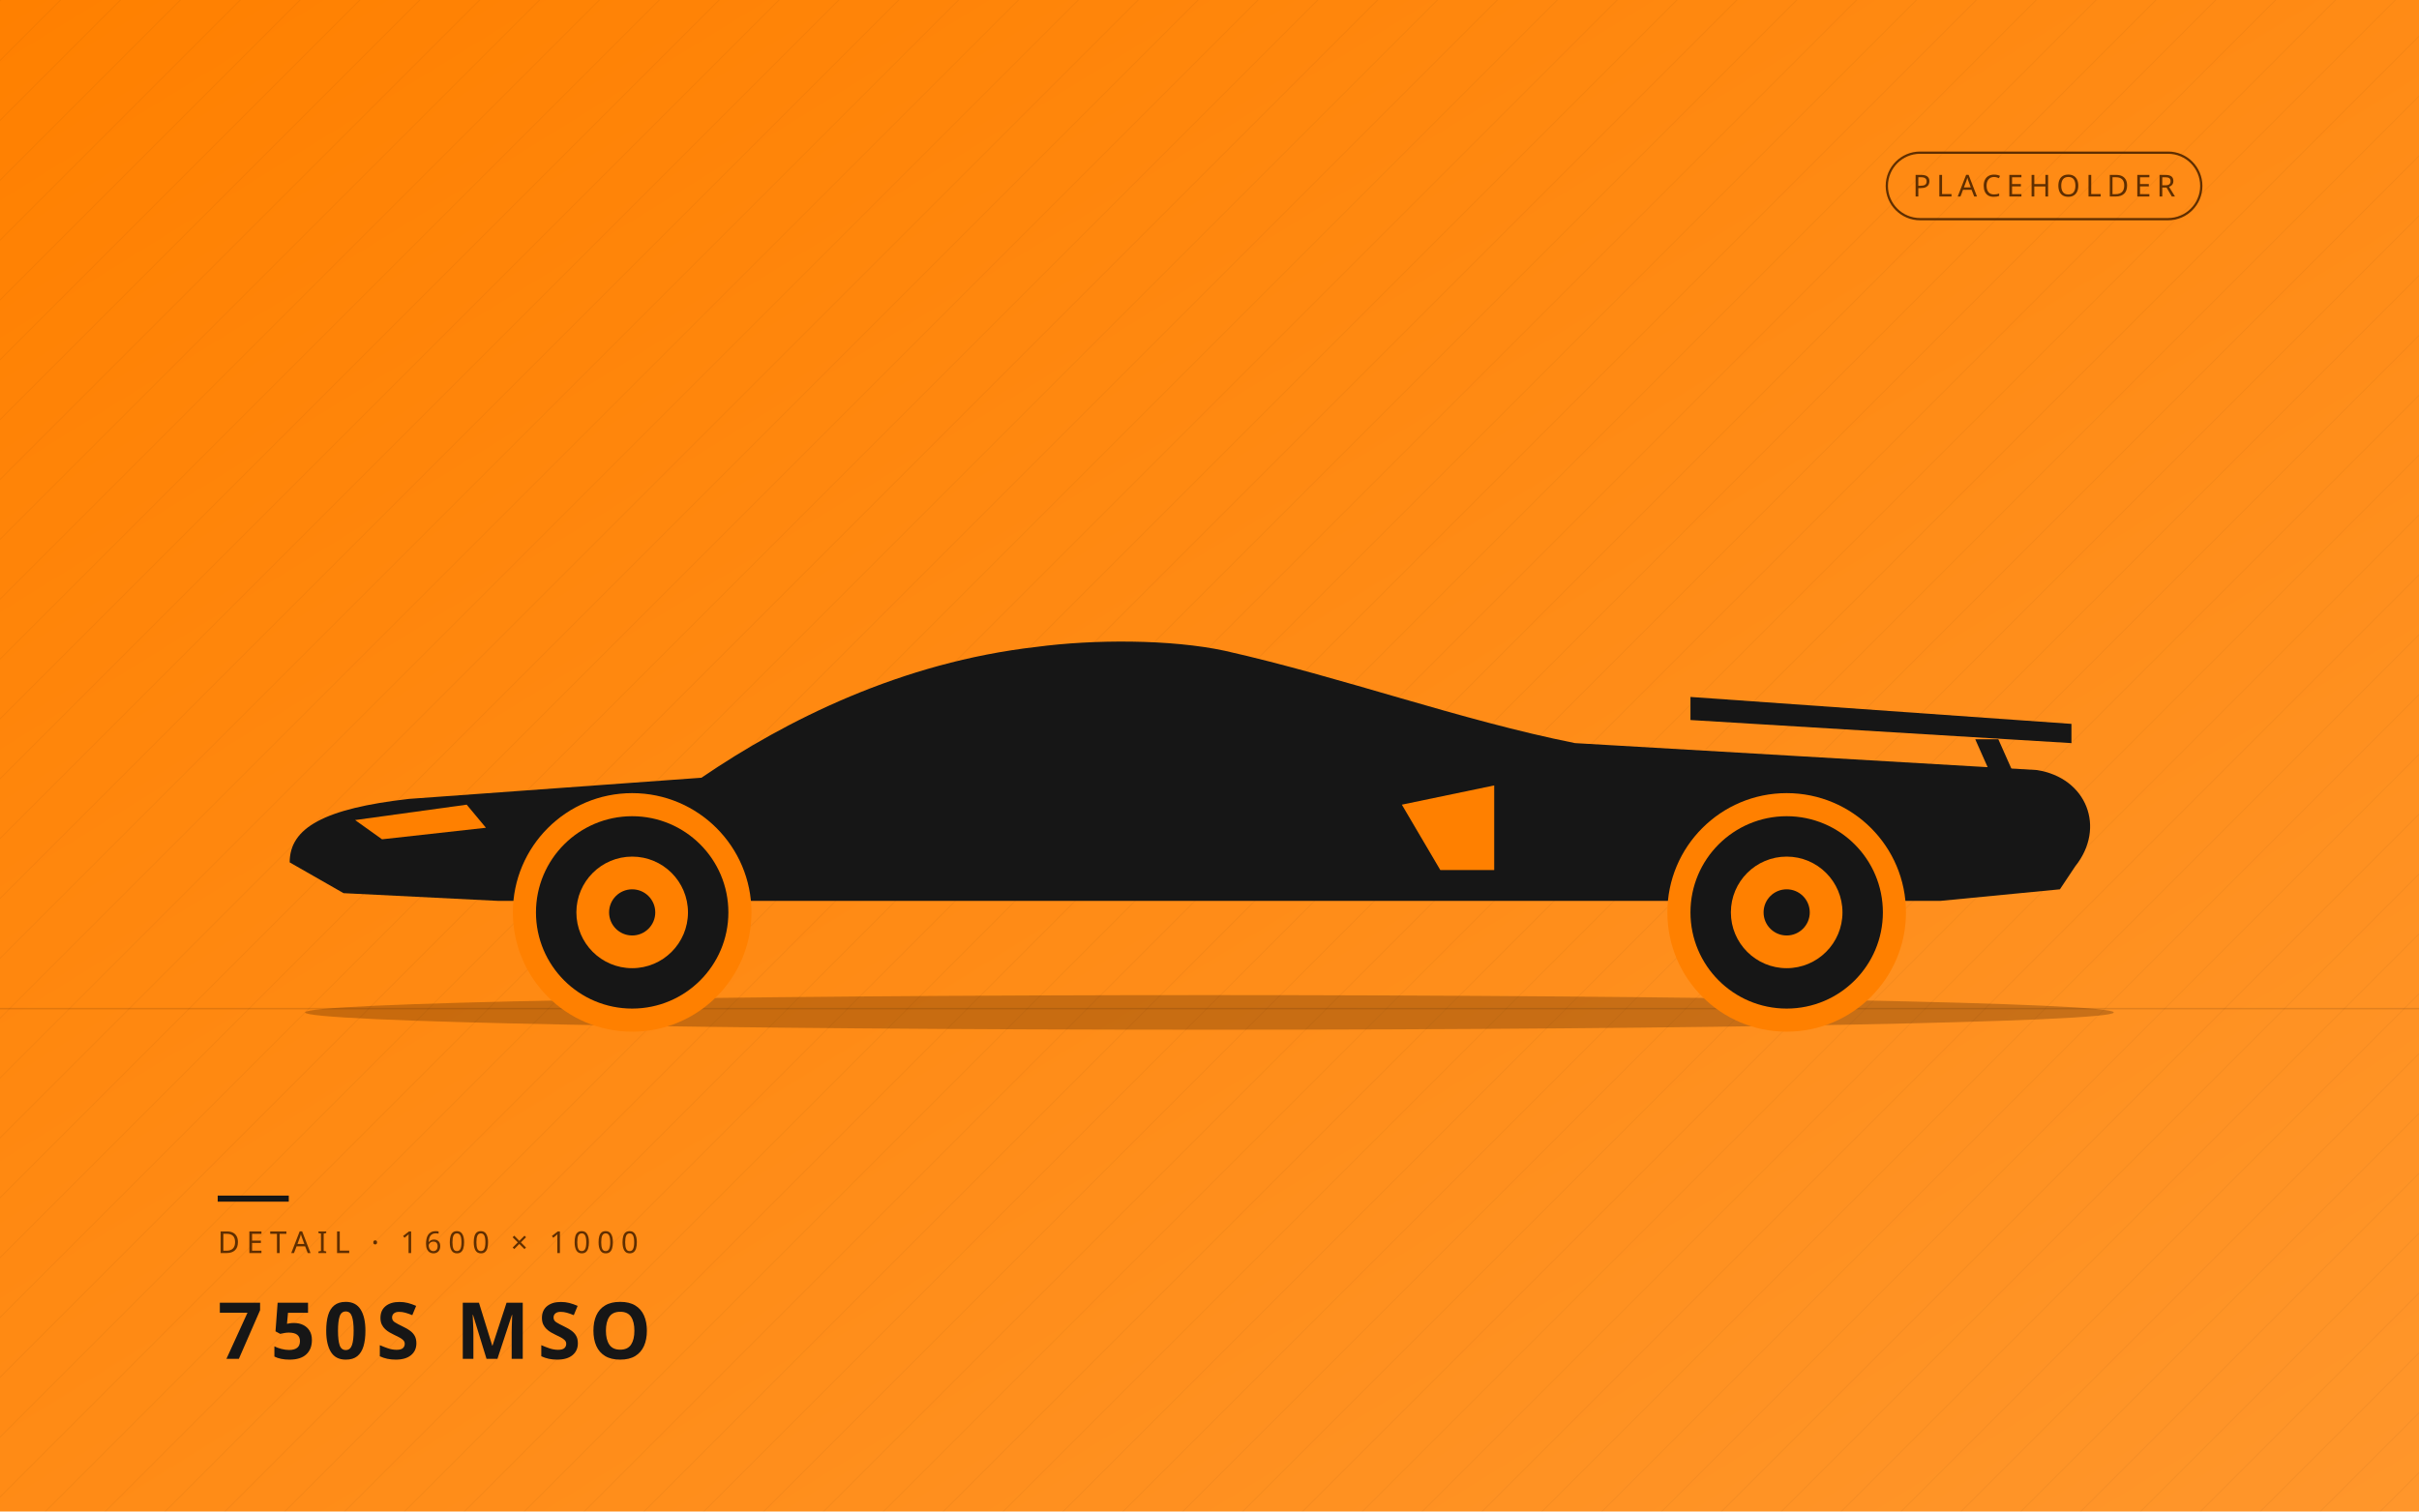
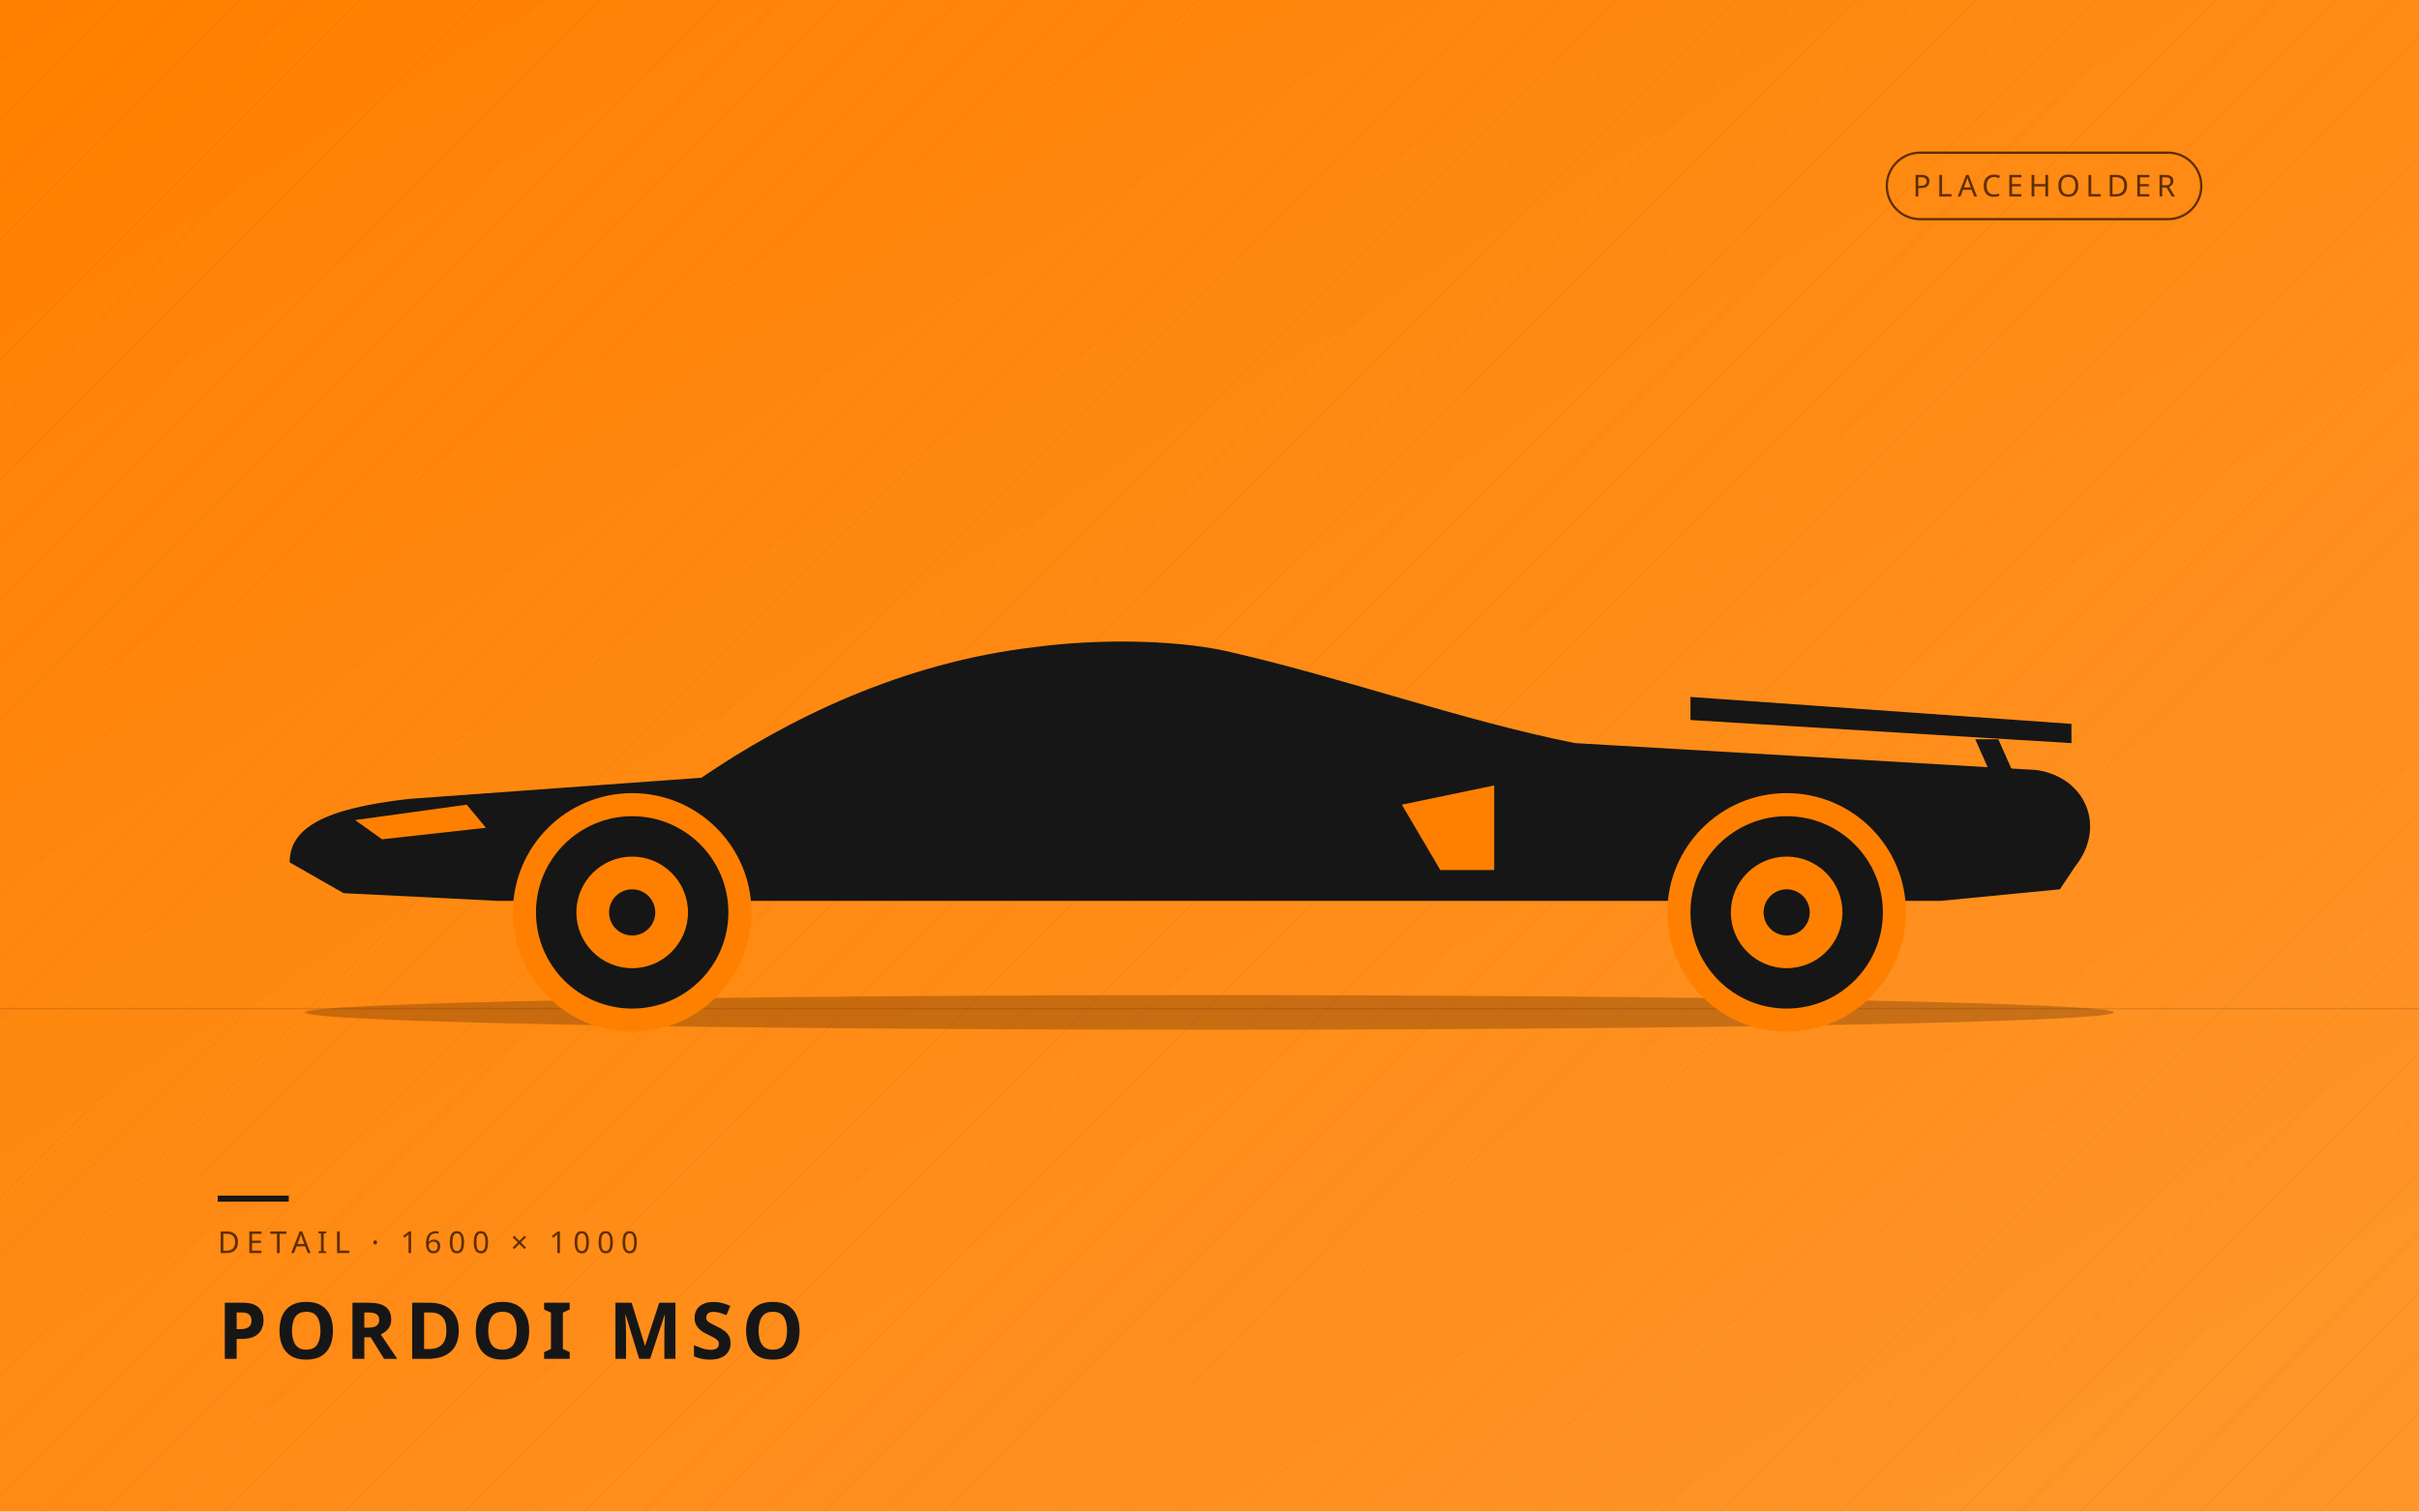
- <svg xmlns="http://www.w3.org/2000/svg" width="1600" height="1000" viewBox="0 0 1600 1000" role="img" aria-label="750S MSO placeholder">
+ <svg xmlns="http://www.w3.org/2000/svg" width="1600" height="1000" viewBox="0 0 1600 1000" role="img" aria-label="Pordoi MSO placeholder">
  <defs>
    <linearGradient id="g-img-750s-mso" x1="0" y1="0" x2="1" y2="1">
      <stop offset="0" stop-color="#ff8000" />
      <stop offset="1" stop-color="#ff962b" />
    </linearGradient>
    <pattern id="t-img-750s-mso" width="28" height="28" patternUnits="userSpaceOnUse" patternTransform="rotate(45)">
      <line x1="0" y1="0" x2="0" y2="28" stroke="#000000" stroke-width="1" stroke-opacity="0.05" />
    </pattern>
  </defs>
  <rect width="1600" height="1000" fill="url(#g-img-750s-mso)" />
  <rect width="1600" height="1000" fill="url(#t-img-750s-mso)" />
  <line x1="0" y1="667.3" x2="1600" y2="667.3" stroke="#000000" stroke-opacity="0.12" stroke-width="1" />
  <g transform="translate(163.6 260) scale(1.2727)">
    <ellipse cx="500" cy="322" rx="470" ry="9" fill="#3a1a00" opacity="0.28" />
    <path d="M22 244C22 226 40 216 84 211L236 200C280 170 340 140 410 132C440 128 480 128 508 134C570 148 630 170 690 182L930 196C956 200 966 226 950 246L942 258L880 264L130 264L50 260Z" fill="#161616" />
    <path d="M750 158L948 172L948 182L750 170Z M898 180L910 180L918 198L906 198Z" fill="#161616" />
    <path d="M600 214L648 204L648 248L620 248Z" fill="#ff8000" />
    <path d="M56 222L114 214L124 226L70 232Z" fill="#ff8000" />
    <circle cx="200" cy="270" r="62" fill="#ff8000" />
    <circle cx="200" cy="270" r="50" fill="#161616" />
    <circle cx="200" cy="270" r="29" fill="#ff8000" />
    <circle cx="200" cy="270" r="12" fill="#161616" />
    <circle cx="800" cy="270" r="62" fill="#ff8000" />
    <circle cx="800" cy="270" r="50" fill="#161616" />
    <circle cx="800" cy="270" r="29" fill="#ff8000" />
    <circle cx="800" cy="270" r="12" fill="#161616" />
  </g>
  <g font-family="system-ui, sans-serif" fill="#161616">
    <rect x="144" y="791" width="47" height="4" fill="#161616" />
    <text x="144" y="829" font-size="20" letter-spacing="4.4" fill="#5f2e00">DETAIL · 1600 × 1000</text>
-     <text x="144" y="899" font-size="52" font-weight="600" letter-spacing="5.2">750S MSO</text>
+     <text x="144" y="899" font-size="52" font-weight="600" letter-spacing="5.2">PORDOI MSO</text>
    <rect x="1248" y="101" width="208" height="44" rx="22" fill="none" stroke="#5f2e00" stroke-width="1.5" />
    <text x="1352" y="130" font-size="20" letter-spacing="3.6" text-anchor="middle" fill="#5f2e00">PLACEHOLDER</text>
  </g>
</svg>
